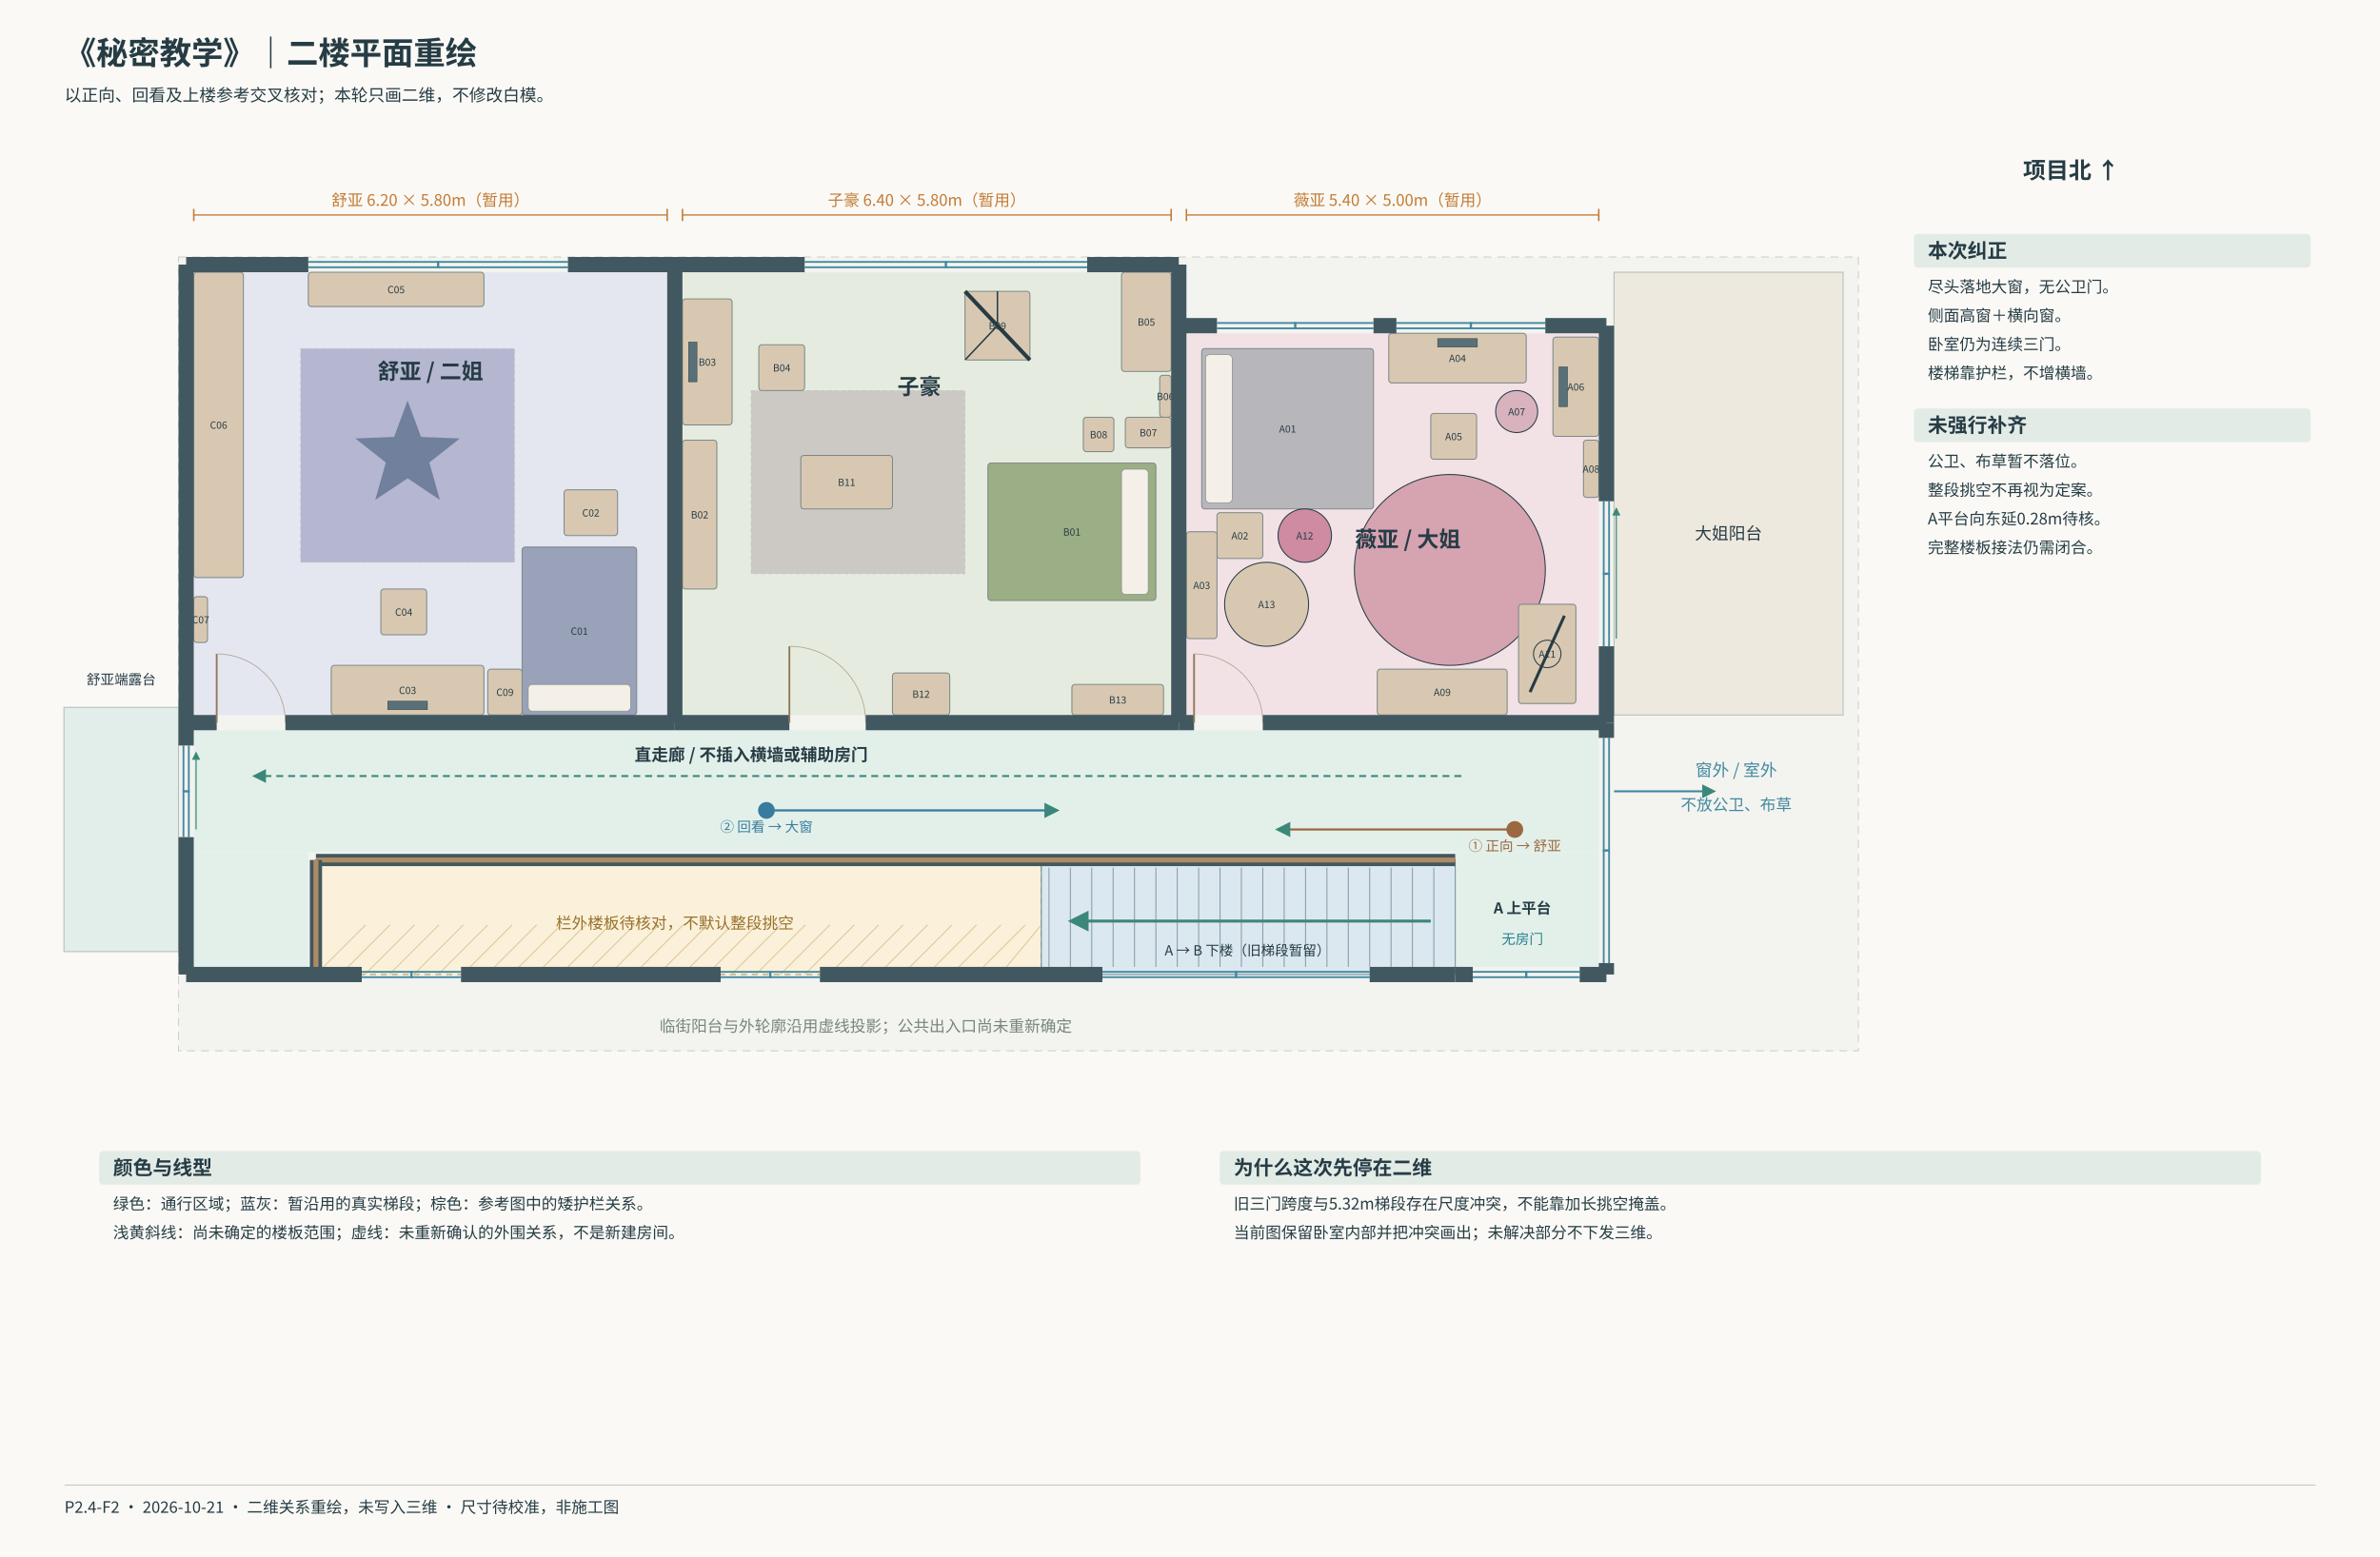
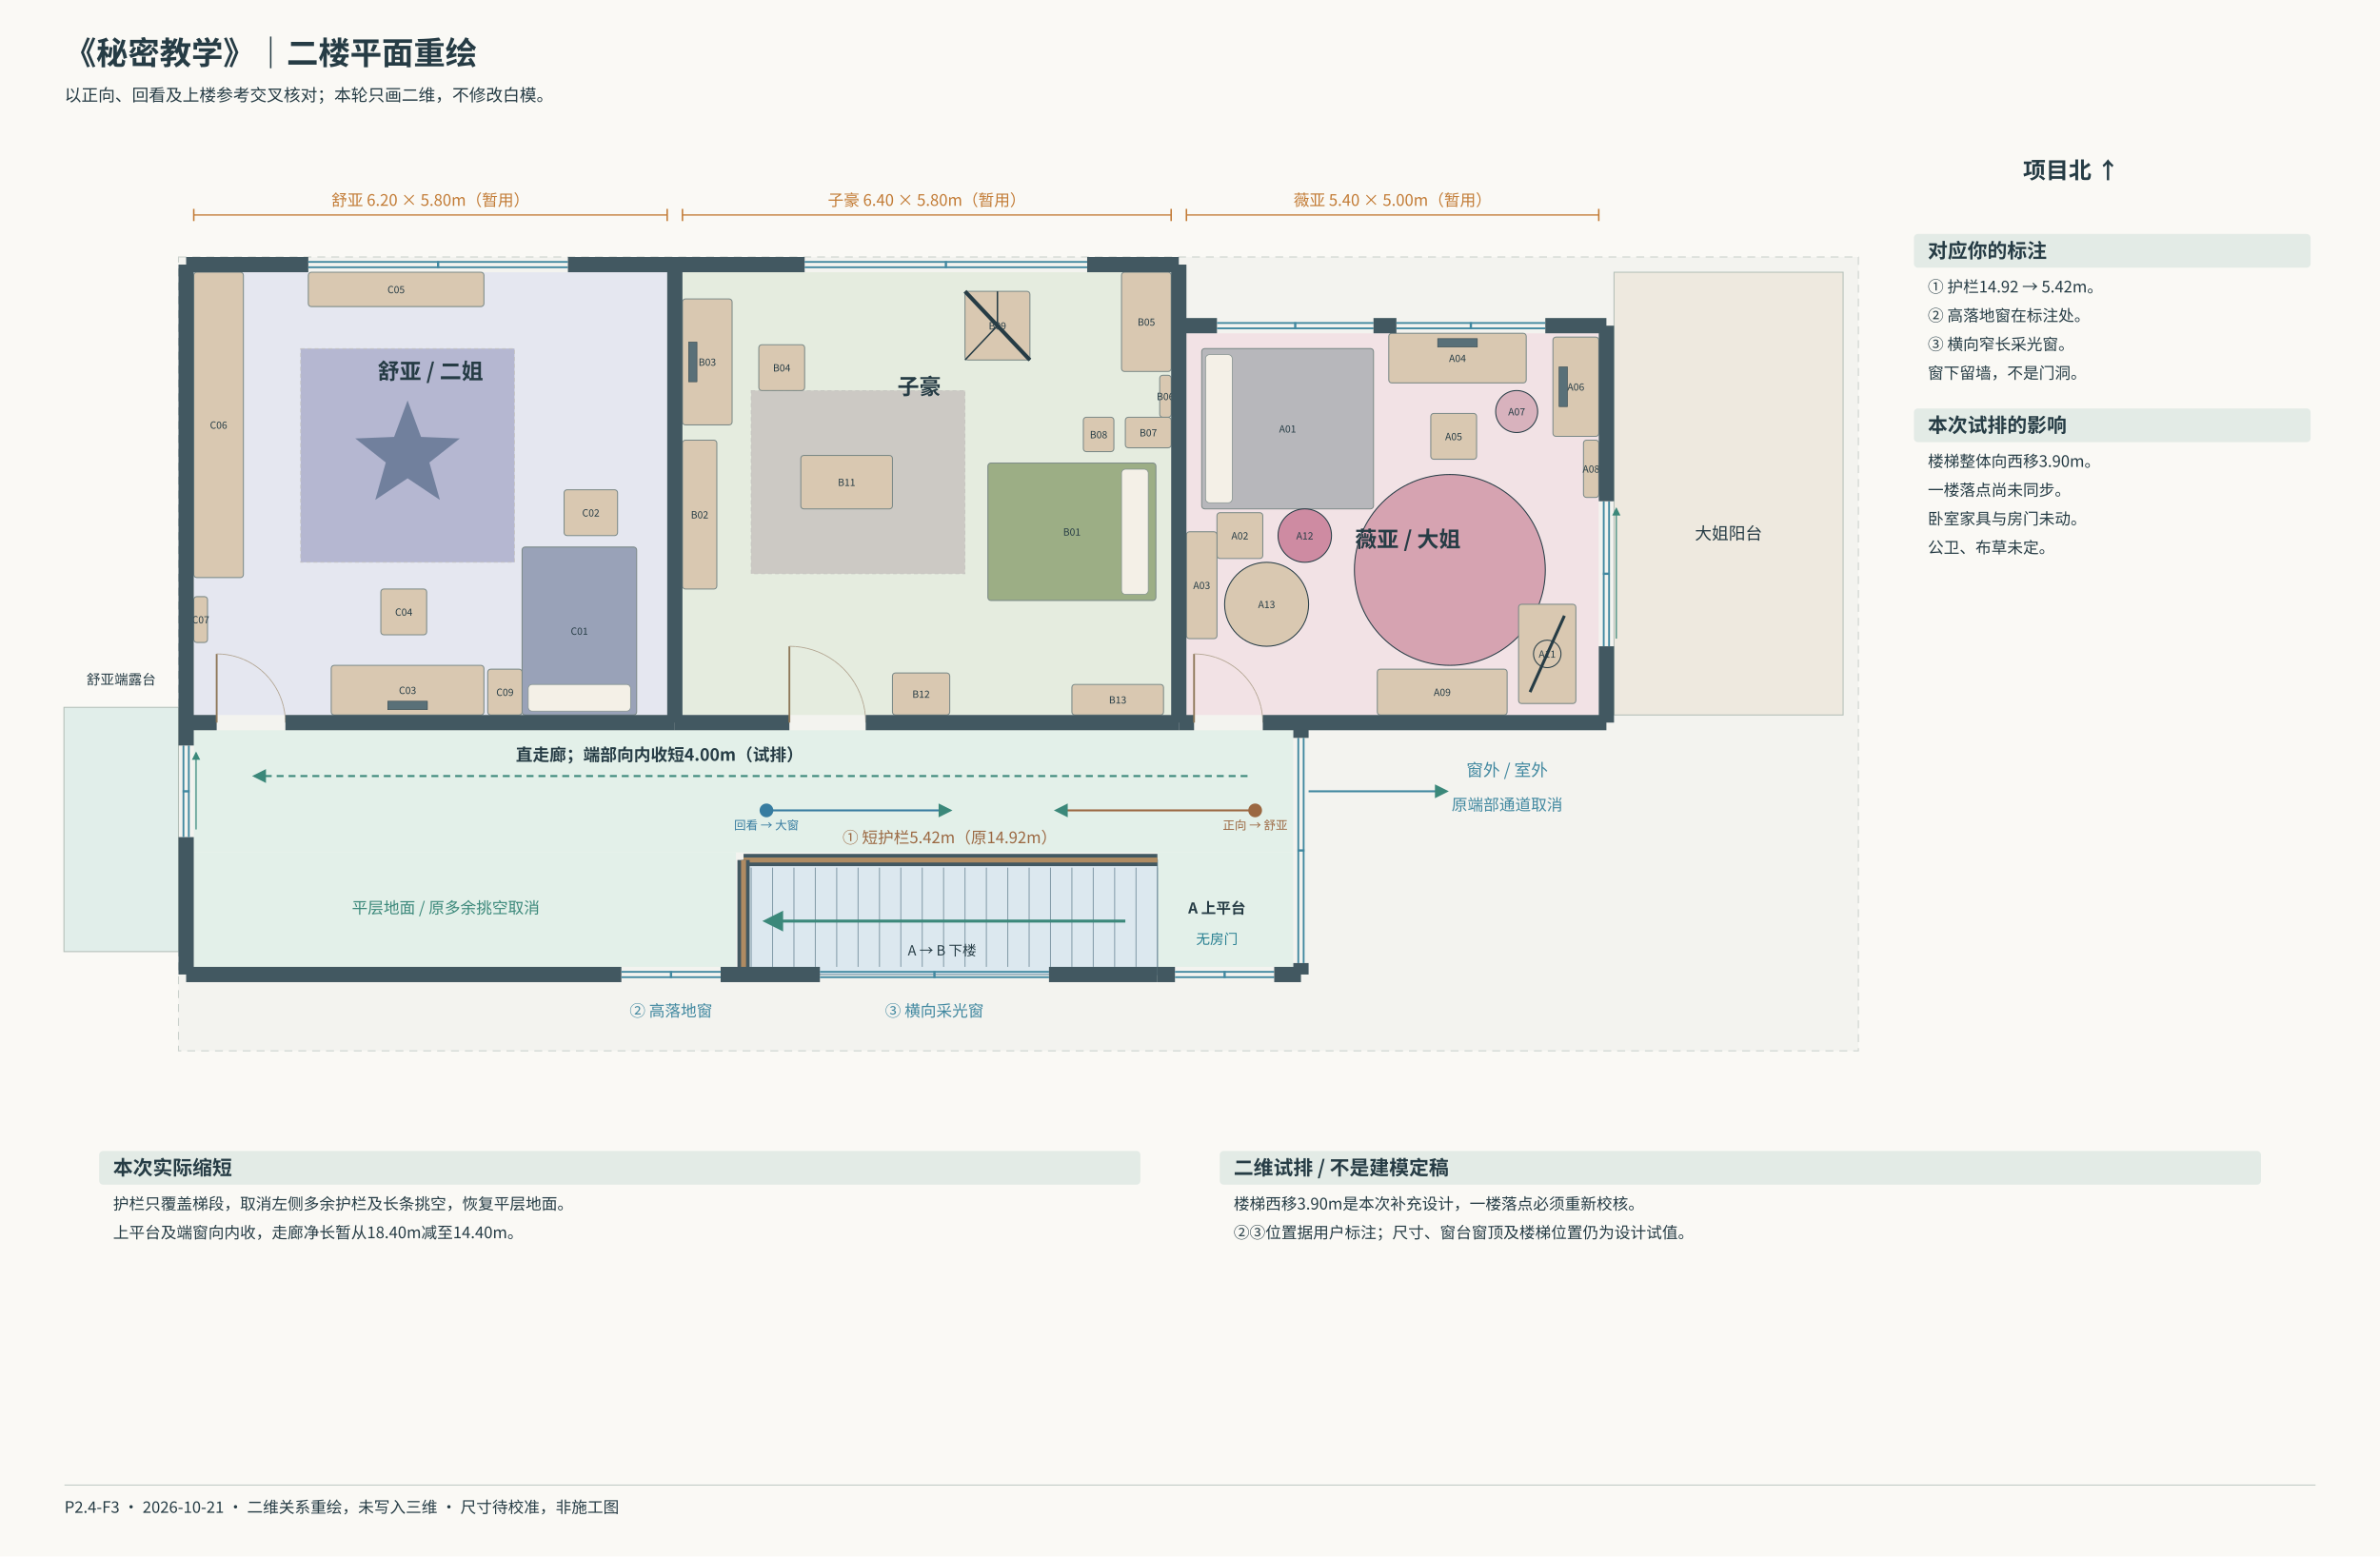
<svg xmlns="http://www.w3.org/2000/svg" width="2400" height="1570" viewBox="0 0 2400 1570">
  <defs>
    <marker id="arr" viewBox="0 0 10 10" refX="8" refY="5" markerWidth="7" markerHeight="7" orient="auto-start-reverse">
      <path d="M0 0L10 5L0 10" fill="#3b887a" />
    </marker>
  </defs>
  <style>text{font-family:"Microsoft YaHei","Noto Sans CJK SC",sans-serif;fill:#263c45} .small{font-size:15px} .num{font-family:Arial,sans-serif}</style>
  <rect width="2400" height="1570" fill="#faf9f5" />
  <text x="65.00" y="65.00" font-size="32" text-anchor="start" font-weight="700">《秘密教学》｜二楼平面重绘</text>
  <text x="65.00" y="102.00" font-size="17" text-anchor="start" font-weight="400">以正向、回看及上楼参考交叉核对；本轮只画二维，不修改白模。</text>
-   <text x="65.00" y="1526.00" font-size="16" text-anchor="start" font-weight="400">P2.4-F2 · 2026-10-21 · 二维关系重绘，未写入三维 · 尺寸待校准，非施工图</text>
+   <text x="65.00" y="1526.00" font-size="16" text-anchor="start" font-weight="400">P2.4-F3 · 2026-10-21 · 二维关系重绘，未写入三维 · 尺寸待校准，非施工图</text>
  <path d="M65 1498H2335" stroke="#bec9c5" />
  <rect x="180.00" y="259.20" width="1694.00" height="800.80" fill="#f3f3ef" stroke="#cad1cc" stroke-width="1" rx="0" stroke-dasharray="8 6" />
  <rect x="195.40" y="274.60" width="477.40" height="446.60" fill="#e5e7f0" stroke="none" stroke-width="1" rx="0" />
  <rect x="688.20" y="274.60" width="492.80" height="446.60" fill="#e5ecdf" stroke="none" stroke-width="1" rx="0" />
  <rect x="1196.40" y="336.20" width="415.80" height="385.00" fill="#f2e2e5" stroke="none" stroke-width="1" rx="0" />
  <polygon points="1627.60,721.20 1858.60,721.20 1858.60,274.60 1627.60,274.60" fill="#eee9df" stroke="#b2beb7" stroke-width="1" />
  <polygon points="64.50,959.90 180.00,959.90 180.00,713.50 64.50,713.50" fill="#e1eeea" stroke="#b2beb7" stroke-width="1" />
  <circle cx="1462.05" cy="574.90" r="96.25" fill="#d6a3b1" stroke="#263c45" />
  <rect x="757.50" y="393.95" width="215.60" height="184.80" fill="#ccc9c4" stroke="#c2c1bd" stroke-width="0.7" rx="0" stroke-dasharray="4 3" />
  <rect x="303.20" y="351.60" width="215.60" height="215.60" fill="#b5b7d1" stroke="#c2c1bd" stroke-width="0.7" rx="0" stroke-dasharray="4 3" />
  <polygon points="411.00,403.96 397.42,440.71 358.27,442.27 389.03,466.54 378.41,504.25 411.00,482.50 443.59,504.25 432.97,466.54 463.73,442.27 424.58,440.71" fill="#71809d" stroke="none" stroke-width="1" />
  <rect x="1211.80" y="351.60" width="173.25" height="161.70" fill="#b7b7bb" stroke="#7b8987" stroke-width="1" rx="3" />
  <rect x="1215.65" y="357.76" width="26.95" height="149.38" fill="#f4f0e7" stroke="#82908d" stroke-width="0.7" rx="4" />
  <text x="1298.42" y="436.30" font-size="10" text-anchor="middle" font-weight="400">A01</text>
  <rect x="1227.20" y="517.15" width="46.20" height="46.20" fill="#d9c8b1" stroke="#7b8987" stroke-width="1" rx="3" />
  <text x="1250.30" y="544.10" font-size="10" text-anchor="middle" font-weight="400">A02</text>
  <rect x="1196.40" y="536.40" width="30.80" height="107.80" fill="#d9c8b1" stroke="#7b8987" stroke-width="1" rx="3" />
  <text x="1211.80" y="594.15" font-size="10" text-anchor="middle" font-weight="400">A03</text>
  <rect x="1400.45" y="336.20" width="138.60" height="50.05" fill="#d9c8b1" stroke="#7b8987" stroke-width="1" rx="3" />
  <rect x="1449.73" y="341.59" width="40.04" height="8.47" fill="#597078" stroke="#263c45" stroke-width="0.5" rx="0" />
  <text x="1469.75" y="365.08" font-size="10" text-anchor="middle" font-weight="400">A04</text>
  <rect x="1442.80" y="417.05" width="46.20" height="46.20" fill="#d9c8b1" stroke="#7b8987" stroke-width="1" rx="3" />
  <text x="1465.90" y="444.00" font-size="10" text-anchor="middle" font-weight="400">A05</text>
  <rect x="1566.00" y="340.05" width="46.20" height="100.10" fill="#d9c8b1" stroke="#7b8987" stroke-width="1" rx="3" />
  <rect x="1572.16" y="370.08" width="8.47" height="40.04" fill="#597078" stroke="#263c45" stroke-width="0.5" rx="0" />
  <text x="1589.10" y="393.95" font-size="10" text-anchor="middle" font-weight="400">A06</text>
  <circle cx="1529.42" cy="415.12" r="21.18" fill="#d8b2bd" stroke="#263c45" />
  <text x="1529.42" y="418.98" font-size="10" text-anchor="middle" font-weight="400">A07</text>
  <rect x="1596.80" y="444.00" width="15.40" height="57.75" fill="#d9c8b1" stroke="#7b8987" stroke-width="1" rx="3" />
  <text x="1604.50" y="476.73" font-size="10" text-anchor="middle" font-weight="400">A08</text>
  <rect x="1388.90" y="675.00" width="130.90" height="46.20" fill="#d9c8b1" stroke="#7b8987" stroke-width="1" rx="3" />
  <text x="1454.35" y="701.95" font-size="10" text-anchor="middle" font-weight="400">A09</text>
  <rect x="1531.35" y="609.55" width="57.75" height="100.10" fill="#d9c8b1" stroke="#7b8987" stroke-width="1" rx="3" />
  <path d="M1542.90 698.10L1577.55 621.10" fill="none" stroke="#263c45" stroke-width="3" />
  <circle cx="1560.23" cy="659.60" r="13.86" fill="none" stroke="#263c45" />
  <text x="1560.23" y="663.45" font-size="10" text-anchor="middle" font-weight="400">A11</text>
  <circle cx="1315.75" cy="540.25" r="26.95" fill="#ce8ba2" stroke="#263c45" />
  <text x="1315.75" y="544.10" font-size="10" text-anchor="middle" font-weight="400">A12</text>
  <circle cx="1277.25" cy="609.55" r="42.35" fill="#d9c8b1" stroke="#263c45" />
  <text x="1277.25" y="613.40" font-size="10" text-anchor="middle" font-weight="400">A13</text>
  <rect x="996.20" y="467.10" width="169.40" height="138.60" fill="#9cae85" stroke="#7b8987" stroke-width="1" rx="3" />
  <rect x="1130.95" y="473.26" width="26.95" height="126.28" fill="#f4f0e7" stroke="#82908d" stroke-width="0.7" rx="4" />
  <text x="1080.90" y="540.25" font-size="10" text-anchor="middle" font-weight="400">B01</text>
  <rect x="688.20" y="444.00" width="34.65" height="150.15" fill="#d9c8b1" stroke="#7b8987" stroke-width="1" rx="3" />
  <text x="705.52" y="522.92" font-size="10" text-anchor="middle" font-weight="400">B02</text>
  <rect x="688.20" y="301.55" width="50.05" height="127.05" fill="#d9c8b1" stroke="#7b8987" stroke-width="1" rx="3" />
  <rect x="694.36" y="345.06" width="8.47" height="40.04" fill="#597078" stroke="#263c45" stroke-width="0.5" rx="0" />
  <text x="713.23" y="368.93" font-size="10" text-anchor="middle" font-weight="400">B03</text>
  <rect x="765.20" y="347.75" width="46.20" height="46.20" fill="#d9c8b1" stroke="#7b8987" stroke-width="1" rx="3" />
  <text x="788.30" y="374.70" font-size="10" text-anchor="middle" font-weight="400">B04</text>
  <rect x="1130.95" y="274.60" width="50.05" height="100.10" fill="#d9c8b1" stroke="#7b8987" stroke-width="1" rx="3" />
  <text x="1155.97" y="328.50" font-size="10" text-anchor="middle" font-weight="400">B05</text>
  <rect x="1169.45" y="378.55" width="11.55" height="42.35" fill="#d9c8b1" stroke="#7b8987" stroke-width="1" rx="3" />
  <text x="1175.22" y="403.58" font-size="10" text-anchor="middle" font-weight="400">B06</text>
  <rect x="1134.80" y="420.90" width="46.20" height="30.80" fill="#d9c8b1" stroke="#7b8987" stroke-width="1" rx="3" />
  <text x="1157.90" y="440.15" font-size="10" text-anchor="middle" font-weight="400">B07</text>
  <rect x="1092.45" y="420.90" width="30.80" height="34.65" fill="#d9c8b1" stroke="#7b8987" stroke-width="1" rx="3" />
  <text x="1107.85" y="442.08" font-size="10" text-anchor="middle" font-weight="400">B08</text>
  <rect x="973.10" y="293.85" width="65.45" height="69.30" fill="#d9c8b1" stroke="#7b8987" stroke-width="1" rx="3" />
  <path d="M1005.83 328.50L973.10 363.15" fill="none" stroke="#263c45" stroke-width="1.5" />
  <path d="M1005.83 328.50L1038.55 363.15" fill="none" stroke="#263c45" stroke-width="1.5" />
  <path d="M1005.83 328.50L1005.83 293.85" fill="none" stroke="#263c45" stroke-width="1.5" />
  <path d="M973.10 293.85L1038.55 363.15" fill="none" stroke="#263c45" stroke-width="4" />
  <text x="1005.83" y="332.35" font-size="10" text-anchor="middle" font-weight="400">B09</text>
  <rect x="807.55" y="459.40" width="92.40" height="53.90" fill="#d9c8b1" stroke="#7b8987" stroke-width="1" rx="3" />
  <text x="853.75" y="490.20" font-size="10" text-anchor="middle" font-weight="400">B11</text>
  <rect x="899.95" y="678.85" width="57.75" height="42.35" fill="#d9c8b1" stroke="#7b8987" stroke-width="1" rx="3" />
  <text x="928.82" y="703.88" font-size="10" text-anchor="middle" font-weight="400">B12</text>
  <rect x="1080.90" y="690.40" width="92.40" height="30.80" fill="#d9c8b1" stroke="#7b8987" stroke-width="1" rx="3" />
  <text x="1127.10" y="709.65" font-size="10" text-anchor="middle" font-weight="400">B13</text>
  <rect x="526.50" y="551.80" width="115.50" height="169.40" fill="#99a2b8" stroke="#7b8987" stroke-width="1" rx="3" />
  <rect x="532.66" y="690.40" width="103.18" height="26.95" fill="#f4f0e7" stroke="#82908d" stroke-width="0.7" rx="4" />
  <text x="584.25" y="640.35" font-size="10" text-anchor="middle" font-weight="400">C01</text>
  <rect x="568.85" y="494.05" width="53.90" height="46.20" fill="#d9c8b1" stroke="#7b8987" stroke-width="1" rx="3" />
  <text x="595.80" y="521.00" font-size="10" text-anchor="middle" font-weight="400">C02</text>
  <rect x="334.00" y="671.15" width="154.00" height="50.05" fill="#d9c8b1" stroke="#7b8987" stroke-width="1" rx="3" />
  <rect x="390.98" y="707.34" width="40.04" height="8.47" fill="#597078" stroke="#263c45" stroke-width="0.5" rx="0" />
  <text x="411.00" y="700.03" font-size="10" text-anchor="middle" font-weight="400">C03</text>
  <rect x="384.05" y="594.15" width="46.20" height="46.20" fill="#d9c8b1" stroke="#7b8987" stroke-width="1" rx="3" />
  <text x="407.15" y="621.10" font-size="10" text-anchor="middle" font-weight="400">C04</text>
  <rect x="310.90" y="274.60" width="177.10" height="34.65" fill="#d9c8b1" stroke="#7b8987" stroke-width="1" rx="3" />
  <text x="399.45" y="295.78" font-size="10" text-anchor="middle" font-weight="400">C05</text>
  <rect x="195.40" y="274.60" width="50.05" height="308.00" fill="#d9c8b1" stroke="#7b8987" stroke-width="1" rx="3" />
  <text x="220.43" y="432.45" font-size="10" text-anchor="middle" font-weight="400">C06</text>
  <rect x="195.40" y="601.85" width="13.86" height="46.20" fill="#d9c8b1" stroke="#7b8987" stroke-width="1" rx="3" />
  <text x="202.33" y="628.80" font-size="10" text-anchor="middle" font-weight="400">C07</text>
  <rect x="491.85" y="675.00" width="34.65" height="46.20" fill="#d9c8b1" stroke="#7b8987" stroke-width="1" rx="3" />
  <text x="509.18" y="701.95" font-size="10" text-anchor="middle" font-weight="400">C09</text>
-   <rect x="195.40" y="736.60" width="1416.80" height="123.20" fill="#e3f0e9" stroke="none" stroke-width="1" rx="0" />
-   <rect x="195.40" y="859.80" width="115.50" height="115.50" fill="#e3f0e9" stroke="none" stroke-width="1" rx="0" />
-   <rect x="1467.44" y="859.80" width="144.76" height="115.50" fill="#e3f0e9" stroke="none" stroke-width="1" rx="0" />
-   <rect x="318.60" y="867.50" width="731.50" height="115.50" fill="#fbf0d9" stroke="#b69154" stroke-width="1" rx="0" stroke-dasharray="6 5" />
-   <path d="M318.60 983.00L368.65 932.95" fill="none" stroke="#dcc798" stroke-width="1" />
-   <path d="M343.24 983.00L393.29 932.95" fill="none" stroke="#dcc798" stroke-width="1" />
-   <path d="M367.88 983.00L417.93 932.95" fill="none" stroke="#dcc798" stroke-width="1" />
-   <path d="M392.52 983.00L442.57 932.95" fill="none" stroke="#dcc798" stroke-width="1" />
-   <path d="M417.16 983.00L467.21 932.95" fill="none" stroke="#dcc798" stroke-width="1" />
-   <path d="M441.80 983.00L491.85 932.95" fill="none" stroke="#dcc798" stroke-width="1" />
-   <path d="M466.44 983.00L516.49 932.95" fill="none" stroke="#dcc798" stroke-width="1" />
-   <path d="M491.08 983.00L541.13 932.95" fill="none" stroke="#dcc798" stroke-width="1" />
-   <path d="M515.72 983.00L565.77 932.95" fill="none" stroke="#dcc798" stroke-width="1" />
-   <path d="M540.36 983.00L590.41 932.95" fill="none" stroke="#dcc798" stroke-width="1" />
-   <path d="M565.00 983.00L615.05 932.95" fill="none" stroke="#dcc798" stroke-width="1" />
-   <path d="M589.64 983.00L639.69 932.95" fill="none" stroke="#dcc798" stroke-width="1" />
-   <path d="M614.28 983.00L664.33 932.95" fill="none" stroke="#dcc798" stroke-width="1" />
-   <path d="M638.92 983.00L688.97 932.95" fill="none" stroke="#dcc798" stroke-width="1" />
-   <path d="M663.56 983.00L713.61 932.95" fill="none" stroke="#dcc798" stroke-width="1" />
-   <path d="M688.20 983.00L738.25 932.95" fill="none" stroke="#dcc798" stroke-width="1" />
-   <path d="M712.84 983.00L762.89 932.95" fill="none" stroke="#dcc798" stroke-width="1" />
-   <path d="M737.48 983.00L787.53 932.95" fill="none" stroke="#dcc798" stroke-width="1" />
-   <path d="M762.12 983.00L812.17 932.95" fill="none" stroke="#dcc798" stroke-width="1" />
-   <path d="M786.76 983.00L836.81 932.95" fill="none" stroke="#dcc798" stroke-width="1" />
-   <path d="M811.40 983.00L861.45 932.95" fill="none" stroke="#dcc798" stroke-width="1" />
-   <path d="M836.04 983.00L886.09 932.95" fill="none" stroke="#dcc798" stroke-width="1" />
-   <path d="M860.68 983.00L910.73 932.95" fill="none" stroke="#dcc798" stroke-width="1" />
-   <path d="M885.32 983.00L935.37 932.95" fill="none" stroke="#dcc798" stroke-width="1" />
-   <path d="M909.96 983.00L960.01 932.95" fill="none" stroke="#dcc798" stroke-width="1" />
-   <path d="M934.60 983.00L984.65 932.95" fill="none" stroke="#dcc798" stroke-width="1" />
-   <path d="M959.24 983.00L1009.29 932.95" fill="none" stroke="#dcc798" stroke-width="1" />
-   <path d="M983.88 983.00L1033.93 932.95" fill="none" stroke="#dcc798" stroke-width="1" />
-   <path d="M1008.52 983.00L1050.10 932.95" fill="none" stroke="#dcc798" stroke-width="1" />
-   <rect x="1050.10" y="867.50" width="417.34" height="115.50" fill="#dce8ef" stroke="#66899b" stroke-width="1" rx="0" />
-   <path d="M1057.80 975.30L1057.80 875.20" fill="none" stroke="#849ca9" stroke-width="1" />
-   <path d="M1079.36 975.30L1079.36 875.20" fill="none" stroke="#849ca9" stroke-width="1" />
-   <path d="M1100.92 975.30L1100.92 875.20" fill="none" stroke="#849ca9" stroke-width="1" />
-   <path d="M1122.48 975.30L1122.48 875.20" fill="none" stroke="#849ca9" stroke-width="1" />
-   <path d="M1144.04 975.30L1144.04 875.20" fill="none" stroke="#849ca9" stroke-width="1" />
-   <path d="M1165.60 975.30L1165.60 875.20" fill="none" stroke="#849ca9" stroke-width="1" />
-   <path d="M1187.16 975.30L1187.16 875.20" fill="none" stroke="#849ca9" stroke-width="1" />
-   <path d="M1208.72 975.30L1208.72 875.20" fill="none" stroke="#849ca9" stroke-width="1" />
-   <path d="M1230.28 975.30L1230.28 875.20" fill="none" stroke="#849ca9" stroke-width="1" />
-   <path d="M1251.84 975.30L1251.84 875.20" fill="none" stroke="#849ca9" stroke-width="1" />
-   <path d="M1273.40 975.30L1273.40 875.20" fill="none" stroke="#849ca9" stroke-width="1" />
-   <path d="M1294.96 975.30L1294.96 875.20" fill="none" stroke="#849ca9" stroke-width="1" />
-   <path d="M1316.52 975.30L1316.52 875.20" fill="none" stroke="#849ca9" stroke-width="1" />
-   <path d="M1338.08 975.30L1338.08 875.20" fill="none" stroke="#849ca9" stroke-width="1" />
-   <path d="M1359.64 975.30L1359.64 875.20" fill="none" stroke="#849ca9" stroke-width="1" />
-   <path d="M1381.20 975.30L1381.20 875.20" fill="none" stroke="#849ca9" stroke-width="1" />
-   <path d="M1402.76 975.30L1402.76 875.20" fill="none" stroke="#849ca9" stroke-width="1" />
-   <path d="M1424.32 975.30L1424.32 875.20" fill="none" stroke="#849ca9" stroke-width="1" />
-   <path d="M1445.88 975.30L1445.88 875.20" fill="none" stroke="#849ca9" stroke-width="1" />
-   <path d="M1467.44 975.30L1467.44 875.20" fill="none" stroke="#849ca9" stroke-width="1" />
-   <path d="M1442.80 929.10L1080.90 929.10" fill="none" stroke="#3b887a" stroke-width="3" marker-end="url(#arr)" />
+   <rect x="195.40" y="736.60" width="1108.80" height="123.20" fill="#e3f0e9" stroke="none" stroke-width="1" rx="0" />
+   <rect x="195.40" y="859.80" width="546.70" height="115.50" fill="#e3f0e9" stroke="none" stroke-width="1" rx="0" />
+   <rect x="1167.14" y="859.80" width="137.06" height="115.50" fill="#e3f0e9" stroke="none" stroke-width="1" rx="0" />
+   <rect x="749.80" y="867.50" width="417.34" height="115.50" fill="#dce8ef" stroke="#66899b" stroke-width="1" rx="0" />
+   <path d="M757.50 975.30L757.50 875.20" fill="none" stroke="#849ca9" stroke-width="1" />
+   <path d="M779.06 975.30L779.06 875.20" fill="none" stroke="#849ca9" stroke-width="1" />
+   <path d="M800.62 975.30L800.62 875.20" fill="none" stroke="#849ca9" stroke-width="1" />
+   <path d="M822.18 975.30L822.18 875.20" fill="none" stroke="#849ca9" stroke-width="1" />
+   <path d="M843.74 975.30L843.74 875.20" fill="none" stroke="#849ca9" stroke-width="1" />
+   <path d="M865.30 975.30L865.30 875.20" fill="none" stroke="#849ca9" stroke-width="1" />
+   <path d="M886.86 975.30L886.86 875.20" fill="none" stroke="#849ca9" stroke-width="1" />
+   <path d="M908.42 975.30L908.42 875.20" fill="none" stroke="#849ca9" stroke-width="1" />
+   <path d="M929.98 975.30L929.98 875.20" fill="none" stroke="#849ca9" stroke-width="1" />
+   <path d="M951.54 975.30L951.54 875.20" fill="none" stroke="#849ca9" stroke-width="1" />
+   <path d="M973.10 975.30L973.10 875.20" fill="none" stroke="#849ca9" stroke-width="1" />
+   <path d="M994.66 975.30L994.66 875.20" fill="none" stroke="#849ca9" stroke-width="1" />
+   <path d="M1016.22 975.30L1016.22 875.20" fill="none" stroke="#849ca9" stroke-width="1" />
+   <path d="M1037.78 975.30L1037.78 875.20" fill="none" stroke="#849ca9" stroke-width="1" />
+   <path d="M1059.34 975.30L1059.34 875.20" fill="none" stroke="#849ca9" stroke-width="1" />
+   <path d="M1080.90 975.30L1080.90 875.20" fill="none" stroke="#849ca9" stroke-width="1" />
+   <path d="M1102.46 975.30L1102.46 875.20" fill="none" stroke="#849ca9" stroke-width="1" />
+   <path d="M1124.02 975.30L1124.02 875.20" fill="none" stroke="#849ca9" stroke-width="1" />
+   <path d="M1145.58 975.30L1145.58 875.20" fill="none" stroke="#849ca9" stroke-width="1" />
+   <path d="M1167.14 975.30L1167.14 875.20" fill="none" stroke="#849ca9" stroke-width="1" />
+   <path d="M1134.80 929.10L772.90 929.10" fill="none" stroke="#3b887a" stroke-width="3" marker-end="url(#arr)" />
  <path d="M187.70 266.90L310.90 266.90" fill="none" stroke="#425861" stroke-width="15.4" />
  <path d="M310.90 269.59L572.70 269.59" fill="none" stroke="#4188a0" stroke-width="1.8" />
  <path d="M310.90 264.20L572.70 264.20" fill="none" stroke="#4188a0" stroke-width="1.8" />
  <path d="M440.64 266.90L442.95 266.90" fill="none" stroke="#4188a0" stroke-width="7" />
  <path d="M572.70 266.90L811.40 266.90" fill="none" stroke="#425861" stroke-width="15.4" />
  <path d="M811.40 269.59L1096.30 269.59" fill="none" stroke="#4188a0" stroke-width="1.8" />
  <path d="M811.40 264.20L1096.30 264.20" fill="none" stroke="#4188a0" stroke-width="1.8" />
  <path d="M952.70 266.90L955.01 266.90" fill="none" stroke="#4188a0" stroke-width="7" />
  <path d="M1096.30 266.90L1188.70 266.90" fill="none" stroke="#425861" stroke-width="15.4" />
  <path d="M1188.70 328.50L1227.20 328.50" fill="none" stroke="#425861" stroke-width="15.4" />
  <path d="M1227.20 331.20L1385.05 331.20" fill="none" stroke="#4188a0" stroke-width="1.8" />
  <path d="M1227.20 325.80L1385.05 325.80" fill="none" stroke="#4188a0" stroke-width="1.8" />
  <path d="M1304.97 328.50L1307.28 328.50" fill="none" stroke="#4188a0" stroke-width="7" />
  <path d="M1385.05 328.50L1408.15 328.50" fill="none" stroke="#425861" stroke-width="15.4" />
  <path d="M1408.15 331.20L1558.30 331.20" fill="none" stroke="#4188a0" stroke-width="1.8" />
  <path d="M1408.15 325.80L1558.30 325.80" fill="none" stroke="#4188a0" stroke-width="1.8" />
  <path d="M1482.07 328.50L1484.38 328.50" fill="none" stroke="#4188a0" stroke-width="7" />
  <path d="M1558.30 328.50L1619.90 328.50" fill="none" stroke="#425861" stroke-width="15.4" />
  <path d="M187.70 983.00L187.70 844.40" fill="none" stroke="#425861" stroke-width="15.4" />
  <path d="M185.00 844.40L185.00 752.00" fill="none" stroke="#4188a0" stroke-width="1.8" />
  <path d="M190.40 844.40L190.40 752.00" fill="none" stroke="#4188a0" stroke-width="1.8" />
  <path d="M187.70 799.36L187.70 797.05" fill="none" stroke="#4188a0" stroke-width="7" />
  <path d="M197.71 836.70L197.71 759.70" fill="none" stroke="#3b887a" stroke-width="1.2" marker-end="url(#arr)" />
  <path d="M187.70 752.00L187.70 266.90" fill="none" stroke="#425861" stroke-width="15.4" />
  <path d="M187.70 728.90L218.50 728.90" fill="none" stroke="#425861" stroke-width="15.4" />
  <path d="M218.50 728.90L218.50 659.60" fill="none" stroke="#8e7859" stroke-width="1.8" />
  <path d="M287.80 728.90L287.59 723.46" fill="none" stroke="#b0a28e" stroke-width="0.8" />
  <path d="M287.59 723.46L286.95 718.06" fill="none" stroke="#b0a28e" stroke-width="0.8" />
  <path d="M286.95 718.06L285.89 712.72" fill="none" stroke="#b0a28e" stroke-width="0.8" />
  <path d="M285.89 712.72L284.41 707.49" fill="none" stroke="#b0a28e" stroke-width="0.8" />
  <path d="M284.41 707.49L282.52 702.38" fill="none" stroke="#b0a28e" stroke-width="0.8" />
  <path d="M282.52 702.38L280.25 697.44" fill="none" stroke="#b0a28e" stroke-width="0.8" />
  <path d="M280.25 697.44L277.59 692.69" fill="none" stroke="#b0a28e" stroke-width="0.8" />
  <path d="M277.59 692.69L274.56 688.17" fill="none" stroke="#b0a28e" stroke-width="0.8" />
  <path d="M274.56 688.17L271.20 683.89" fill="none" stroke="#b0a28e" stroke-width="0.8" />
  <path d="M271.20 683.89L267.50 679.90" fill="none" stroke="#b0a28e" stroke-width="0.8" />
  <path d="M267.50 679.90L263.51 676.20" fill="none" stroke="#b0a28e" stroke-width="0.8" />
  <path d="M263.51 676.20L259.23 672.84" fill="none" stroke="#b0a28e" stroke-width="0.8" />
  <path d="M259.23 672.84L254.71 669.81" fill="none" stroke="#b0a28e" stroke-width="0.8" />
  <path d="M254.71 669.81L249.96 667.15" fill="none" stroke="#b0a28e" stroke-width="0.8" />
  <path d="M249.96 667.15L245.02 664.88" fill="none" stroke="#b0a28e" stroke-width="0.8" />
  <path d="M245.02 664.88L239.91 662.99" fill="none" stroke="#b0a28e" stroke-width="0.8" />
  <path d="M239.91 662.99L234.68 661.51" fill="none" stroke="#b0a28e" stroke-width="0.8" />
  <path d="M234.68 661.51L229.34 660.45" fill="none" stroke="#b0a28e" stroke-width="0.8" />
  <path d="M229.34 660.45L223.94 659.81" fill="none" stroke="#b0a28e" stroke-width="0.8" />
  <path d="M223.94 659.81L218.50 659.60" fill="none" stroke="#b0a28e" stroke-width="0.8" />
  <path d="M287.80 728.90L680.50 728.90" fill="none" stroke="#425861" stroke-width="15.4" />
  <path d="M680.50 728.90L680.50 266.90" fill="none" stroke="#425861" stroke-width="15.4" />
  <path d="M680.50 728.90L796.00 728.90" fill="none" stroke="#425861" stroke-width="15.4" />
  <path d="M796.00 728.90L796.00 651.90" fill="none" stroke="#8e7859" stroke-width="1.8" />
  <path d="M873.00 728.90L872.76 722.86" fill="none" stroke="#b0a28e" stroke-width="0.8" />
  <path d="M872.76 722.86L872.05 716.85" fill="none" stroke="#b0a28e" stroke-width="0.8" />
  <path d="M872.05 716.85L870.87 710.92" fill="none" stroke="#b0a28e" stroke-width="0.8" />
  <path d="M870.87 710.92L869.23 705.11" fill="none" stroke="#b0a28e" stroke-width="0.8" />
  <path d="M869.23 705.11L867.14 699.43" fill="none" stroke="#b0a28e" stroke-width="0.8" />
  <path d="M867.14 699.43L864.61 693.94" fill="none" stroke="#b0a28e" stroke-width="0.8" />
  <path d="M864.61 693.94L861.65 688.67" fill="none" stroke="#b0a28e" stroke-width="0.8" />
  <path d="M861.65 688.67L858.29 683.64" fill="none" stroke="#b0a28e" stroke-width="0.8" />
  <path d="M858.29 683.64L854.55 678.89" fill="none" stroke="#b0a28e" stroke-width="0.8" />
  <path d="M854.55 678.89L850.45 674.45" fill="none" stroke="#b0a28e" stroke-width="0.8" />
  <path d="M850.45 674.45L846.01 670.35" fill="none" stroke="#b0a28e" stroke-width="0.8" />
  <path d="M846.01 670.35L841.26 666.61" fill="none" stroke="#b0a28e" stroke-width="0.8" />
  <path d="M841.26 666.61L836.23 663.25" fill="none" stroke="#b0a28e" stroke-width="0.8" />
  <path d="M836.23 663.25L830.96 660.29" fill="none" stroke="#b0a28e" stroke-width="0.8" />
  <path d="M830.96 660.29L825.47 657.76" fill="none" stroke="#b0a28e" stroke-width="0.8" />
  <path d="M825.47 657.76L819.79 655.67" fill="none" stroke="#b0a28e" stroke-width="0.8" />
  <path d="M819.79 655.67L813.98 654.03" fill="none" stroke="#b0a28e" stroke-width="0.8" />
  <path d="M813.98 654.03L808.05 652.85" fill="none" stroke="#b0a28e" stroke-width="0.8" />
  <path d="M808.05 652.85L802.04 652.14" fill="none" stroke="#b0a28e" stroke-width="0.8" />
  <path d="M802.04 652.14L796.00 651.90" fill="none" stroke="#b0a28e" stroke-width="0.8" />
  <path d="M873.00 728.90L1188.70 728.90" fill="none" stroke="#425861" stroke-width="15.4" />
  <path d="M1188.70 728.90L1188.70 266.90" fill="none" stroke="#425861" stroke-width="15.4" />
  <path d="M1188.70 728.90L1204.10 728.90" fill="none" stroke="#425861" stroke-width="15.4" />
  <path d="M1204.10 728.90L1204.10 659.60" fill="none" stroke="#8e7859" stroke-width="1.8" />
  <path d="M1273.40 728.90L1273.19 723.46" fill="none" stroke="#b0a28e" stroke-width="0.8" />
  <path d="M1273.19 723.46L1272.55 718.06" fill="none" stroke="#b0a28e" stroke-width="0.8" />
  <path d="M1272.55 718.06L1271.49 712.72" fill="none" stroke="#b0a28e" stroke-width="0.8" />
  <path d="M1271.49 712.72L1270.01 707.49" fill="none" stroke="#b0a28e" stroke-width="0.8" />
  <path d="M1270.01 707.49L1268.12 702.38" fill="none" stroke="#b0a28e" stroke-width="0.8" />
  <path d="M1268.12 702.38L1265.85 697.44" fill="none" stroke="#b0a28e" stroke-width="0.8" />
  <path d="M1265.85 697.44L1263.19 692.69" fill="none" stroke="#b0a28e" stroke-width="0.8" />
  <path d="M1263.19 692.69L1260.16 688.17" fill="none" stroke="#b0a28e" stroke-width="0.8" />
  <path d="M1260.16 688.17L1256.80 683.89" fill="none" stroke="#b0a28e" stroke-width="0.8" />
  <path d="M1256.80 683.89L1253.10 679.90" fill="none" stroke="#b0a28e" stroke-width="0.8" />
  <path d="M1253.10 679.90L1249.11 676.20" fill="none" stroke="#b0a28e" stroke-width="0.8" />
  <path d="M1249.11 676.20L1244.83 672.84" fill="none" stroke="#b0a28e" stroke-width="0.8" />
  <path d="M1244.83 672.84L1240.31 669.81" fill="none" stroke="#b0a28e" stroke-width="0.8" />
  <path d="M1240.31 669.81L1235.56 667.15" fill="none" stroke="#b0a28e" stroke-width="0.8" />
  <path d="M1235.56 667.15L1230.62 664.88" fill="none" stroke="#b0a28e" stroke-width="0.8" />
  <path d="M1230.62 664.88L1225.51 662.99" fill="none" stroke="#b0a28e" stroke-width="0.8" />
  <path d="M1225.51 662.99L1220.28 661.51" fill="none" stroke="#b0a28e" stroke-width="0.8" />
  <path d="M1220.28 661.51L1214.94 660.45" fill="none" stroke="#b0a28e" stroke-width="0.8" />
  <path d="M1214.94 660.45L1209.54 659.81" fill="none" stroke="#b0a28e" stroke-width="0.8" />
  <path d="M1209.54 659.81L1204.10 659.60" fill="none" stroke="#b0a28e" stroke-width="0.8" />
  <path d="M1273.40 728.90L1619.90 728.90" fill="none" stroke="#425861" stroke-width="15.4" />
  <path d="M1619.90 728.90L1619.90 651.90" fill="none" stroke="#425861" stroke-width="15.4" />
  <path d="M1617.20 651.90L1617.20 505.60" fill="none" stroke="#4188a0" stroke-width="1.8" />
  <path d="M1622.60 651.90L1622.60 505.60" fill="none" stroke="#4188a0" stroke-width="1.8" />
  <path d="M1619.90 579.90L1619.90 577.60" fill="none" stroke="#4188a0" stroke-width="7" />
  <path d="M1629.91 644.20L1629.91 513.30" fill="none" stroke="#3b887a" stroke-width="1.2" marker-end="url(#arr)" />
  <path d="M1619.90 505.60L1619.90 328.50" fill="none" stroke="#425861" stroke-width="15.4" />
-   <path d="M318.60 867.50L1467.44 867.50" fill="none" stroke="#425861" stroke-width="12.32" />
-   <path d="M318.60 867.50L1467.44 867.50" fill="none" stroke="#af8b62" stroke-width="5" />
-   <path d="M318.60 983.00L318.60 867.50" fill="none" stroke="#425861" stroke-width="12.32" />
-   <path d="M318.60 983.00L318.60 867.50" fill="none" stroke="#af8b62" stroke-width="5" />
-   <path d="M187.70 983.00L364.80 983.00" fill="none" stroke="#425861" stroke-width="15.4" />
-   <path d="M364.80 985.70L464.90 985.70" fill="none" stroke="#4188a0" stroke-width="1.8" />
-   <path d="M364.80 980.31L464.90 980.31" fill="none" stroke="#4188a0" stroke-width="1.8" />
-   <path d="M413.69 983.00L416.00 983.00" fill="none" stroke="#4188a0" stroke-width="7" />
-   <path d="M464.90 983.00L726.70 983.00" fill="none" stroke="#425861" stroke-width="15.4" />
-   <path d="M726.70 985.70L826.80 985.70" fill="none" stroke="#4188a0" stroke-width="1.8" />
-   <path d="M726.70 980.31L826.80 980.31" fill="none" stroke="#4188a0" stroke-width="1.8" />
-   <path d="M775.60 983.00L777.90 983.00" fill="none" stroke="#4188a0" stroke-width="7" />
-   <path d="M826.80 983.00L1111.70 983.00" fill="none" stroke="#425861" stroke-width="15.4" />
-   <path d="M1111.70 985.70L1381.20 985.70" fill="none" stroke="#4188a0" stroke-width="1.8" />
-   <path d="M1111.70 980.31L1381.20 980.31" fill="none" stroke="#4188a0" stroke-width="1.8" />
-   <path d="M1245.29 983.00L1247.61 983.00" fill="none" stroke="#4188a0" stroke-width="7" />
-   <path d="M1381.20 983.00L1467.44 983.00" fill="none" stroke="#425861" stroke-width="15.4" />
-   <path d="M1619.90 983.00L1619.90 971.45" fill="none" stroke="#425861" stroke-width="15.4" />
-   <path d="M1617.20 971.45L1617.20 744.30" fill="none" stroke="#4188a0" stroke-width="1.8" />
-   <path d="M1622.60 971.45L1622.60 744.30" fill="none" stroke="#4188a0" stroke-width="1.8" />
-   <path d="M1619.90 859.03L1619.90 856.72" fill="none" stroke="#4188a0" stroke-width="7" />
-   <path d="M1619.90 744.30L1619.90 728.90" fill="none" stroke="#425861" stroke-width="15.4" />
-   <path d="M1467.44 983.00L1485.15 983.00" fill="none" stroke="#425861" stroke-width="15.4" />
-   <path d="M1485.15 985.70L1592.95 985.70" fill="none" stroke="#4188a0" stroke-width="1.8" />
-   <path d="M1485.15 980.31L1592.95 980.31" fill="none" stroke="#4188a0" stroke-width="1.8" />
-   <path d="M1537.89 983.00L1540.20 983.00" fill="none" stroke="#4188a0" stroke-width="7" />
-   <path d="M1592.95 983.00L1619.90 983.00" fill="none" stroke="#425861" stroke-width="15.4" />
-   <path d="M1473.60 782.80L257.00 782.80" fill="none" stroke="#3b887a" stroke-width="2" stroke-dasharray="7 5" marker-end="url(#arr)" />
-   <text x="757.50" y="767.40" font-size="17" text-anchor="middle" font-weight="700">直走廊 / 不插入横墙或辅助房门</text>
-   <text x="680.50" y="936.80" font-size="16" text-anchor="middle" font-weight="400" style="fill:#97722c">栏外楼板待核对，不默认整段挑空</text>
-   <text x="1258.00" y="963.75" font-size="14" text-anchor="middle" font-weight="400">A → B 下楼（旧梯段暂留）</text>
-   <text x="1535.20" y="921.40" font-size="15" text-anchor="middle" font-weight="700">A 上平台</text>
-   <text x="1535.20" y="952.20" font-size="14" text-anchor="middle" font-weight="400" style="fill:#277f91">无房门</text>
-   <circle cx="772.90" cy="817.45" r="8.47" fill="#377ca0" stroke="none" />
-   <path d="M772.90 817.45L1065.50 817.45" fill="none" stroke="#377ca0" stroke-width="2.2" marker-end="url(#arr)" />
-   <text x="772.90" y="839.01" font-size="14" text-anchor="middle" font-weight="400" style="fill:#377ca0">② 回看 → 大窗</text>
-   <circle cx="1527.50" cy="836.70" r="8.47" fill="#9b6842" stroke="none" />
-   <path d="M1527.50 836.70L1288.80 836.70" fill="none" stroke="#9b6842" stroke-width="2.2" marker-end="url(#arr)" />
-   <text x="1527.50" y="858.26" font-size="14" text-anchor="middle" font-weight="400" style="fill:#9b6842">① 正向 → 舒亚</text>
+   <path d="M749.80 867.50L1167.14 867.50" fill="none" stroke="#425861" stroke-width="12.32" />
+   <path d="M749.80 867.50L1167.14 867.50" fill="none" stroke="#af8b62" stroke-width="5" />
+   <path d="M749.80 983.00L749.80 867.50" fill="none" stroke="#425861" stroke-width="12.32" />
+   <path d="M749.80 983.00L749.80 867.50" fill="none" stroke="#af8b62" stroke-width="5" />
+   <path d="M187.70 983.00L626.60 983.00" fill="none" stroke="#425861" stroke-width="15.4" />
+   <path d="M626.60 985.70L726.70 985.70" fill="none" stroke="#4188a0" stroke-width="1.8" />
+   <path d="M626.60 980.31L726.70 980.31" fill="none" stroke="#4188a0" stroke-width="1.8" />
+   <path d="M675.49 983.00L677.80 983.00" fill="none" stroke="#4188a0" stroke-width="7" />
+   <path d="M726.70 983.00L826.80 983.00" fill="none" stroke="#425861" stroke-width="15.4" />
+   <path d="M826.80 985.70L1057.80 985.70" fill="none" stroke="#4188a0" stroke-width="1.8" />
+   <path d="M826.80 980.31L1057.80 980.31" fill="none" stroke="#4188a0" stroke-width="1.8" />
+   <path d="M941.14 983.00L943.46 983.00" fill="none" stroke="#4188a0" stroke-width="7" />
+   <path d="M1057.80 983.00L1167.14 983.00" fill="none" stroke="#425861" stroke-width="15.4" />
+   <path d="M1311.90 983.00L1311.90 971.45" fill="none" stroke="#425861" stroke-width="15.4" />
+   <path d="M1309.20 971.45L1309.20 744.30" fill="none" stroke="#4188a0" stroke-width="1.8" />
+   <path d="M1314.60 971.45L1314.60 744.30" fill="none" stroke="#4188a0" stroke-width="1.8" />
+   <path d="M1311.90 859.03L1311.90 856.72" fill="none" stroke="#4188a0" stroke-width="7" />
+   <path d="M1311.90 744.30L1311.90 728.90" fill="none" stroke="#425861" stroke-width="15.4" />
+   <path d="M1167.14 983.00L1184.85 983.00" fill="none" stroke="#425861" stroke-width="15.4" />
+   <path d="M1184.85 985.70L1284.95 985.70" fill="none" stroke="#4188a0" stroke-width="1.8" />
+   <path d="M1184.85 980.31L1284.95 980.31" fill="none" stroke="#4188a0" stroke-width="1.8" />
+   <path d="M1233.74 983.00L1236.06 983.00" fill="none" stroke="#4188a0" stroke-width="7" />
+   <path d="M1284.95 983.00L1311.90 983.00" fill="none" stroke="#425861" stroke-width="15.4" />
+   <path d="M1258.00 782.80L257.00 782.80" fill="none" stroke="#3b887a" stroke-width="2" stroke-dasharray="7 5" marker-end="url(#arr)" />
+   <text x="665.10" y="767.40" font-size="17" text-anchor="middle" font-weight="700">直走廊；端部向内收短4.00m（试排）</text>
+   <text x="449.50" y="921.40" font-size="16" text-anchor="middle" font-weight="400" style="fill:#3b887a">平层地面 / 原多余挑空取消</text>
+   <text x="950.00" y="963.75" font-size="14" text-anchor="middle" font-weight="400">A → B 下楼</text>
+   <text x="1227.20" y="921.40" font-size="15" text-anchor="middle" font-weight="700">A 上平台</text>
+   <text x="1227.20" y="952.20" font-size="14" text-anchor="middle" font-weight="400" style="fill:#277f91">无房门</text>
+   <text x="957.70" y="850.56" font-size="16" text-anchor="middle" font-weight="400" style="fill:#9b6842">① 短护栏5.42m（原14.92m）</text>
+   <circle cx="772.90" cy="817.45" r="6.93" fill="#377ca0" stroke="none" />
+   <path d="M772.90 817.45L957.70 817.45" fill="none" stroke="#377ca0" stroke-width="2" marker-end="url(#arr)" />
+   <text x="772.90" y="836.70" font-size="12" text-anchor="middle" font-weight="400" style="fill:#377ca0">回看 → 大窗</text>
+   <circle cx="1265.70" cy="817.45" r="6.93" fill="#9b6842" stroke="none" />
+   <path d="M1265.70 817.45L1065.50 817.45" fill="none" stroke="#9b6842" stroke-width="2" marker-end="url(#arr)" />
+   <text x="1265.70" y="836.70" font-size="12" text-anchor="middle" font-weight="400" style="fill:#9b6842">正向 → 舒亚</text>
  <text x="434.10" y="382.40" font-size="22" text-anchor="middle" font-weight="700">舒亚 / 二姐</text>
  <text x="926.90" y="397.80" font-size="22" text-anchor="middle" font-weight="700">子豪</text>
  <text x="1419.70" y="551.80" font-size="22" text-anchor="middle" font-weight="700">薇亚 / 大姐</text>
  <text x="1743.10" y="544.10" font-size="17" text-anchor="middle" font-weight="400">大姐阳台</text>
  <text x="122.25" y="690.40" font-size="14" text-anchor="middle" font-weight="400">舒亚端露台</text>
-   <text x="1750.80" y="782.80" font-size="17" text-anchor="middle" font-weight="400" style="fill:#4188a0">窗外 / 室外</text>
-   <text x="1750.80" y="817.45" font-size="16" text-anchor="middle" font-weight="400" style="fill:#4188a0">不放公卫、布草</text>
-   <path d="M1627.60 798.20L1727.70 798.20" fill="none" stroke="#4188a0" stroke-width="2" marker-end="url(#arr)" />
-   <text x="873.00" y="1040.75" font-size="16" text-anchor="middle" font-weight="400" style="fill:#76877c">临街阳台与外轮廓沿用虚线投影；公共出入口尚未重新确定</text>
+   <text x="1519.80" y="782.80" font-size="17" text-anchor="middle" font-weight="400" style="fill:#4188a0">窗外 / 室外</text>
+   <text x="1519.80" y="817.45" font-size="16" text-anchor="middle" font-weight="400" style="fill:#4188a0">原端部通道取消</text>
+   <path d="M1319.60 798.20L1458.20 798.20" fill="none" stroke="#4188a0" stroke-width="2" marker-end="url(#arr)" />
+   <text x="676.65" y="1025.35" font-size="16" text-anchor="middle" font-weight="400" style="fill:#4188a0">② 高落地窗</text>
+   <text x="942.30" y="1025.35" font-size="16" text-anchor="middle" font-weight="400" style="fill:#4188a0">③ 横向采光窗</text>
  <path d="M195.40 216.85L672.80 216.85" fill="none" stroke="#c27b35" stroke-width="1.3" />
  <path d="M195.40 223.01L195.40 210.69" fill="none" stroke="#c27b35" stroke-width="1.5" />
  <path d="M672.80 223.01L672.80 210.69" fill="none" stroke="#c27b35" stroke-width="1.5" />
  <text x="434.10" y="207.61" font-size="16" text-anchor="middle" font-weight="400" style="fill:#c27b35">舒亚 6.20 × 5.80m（暂用）</text>
  <path d="M688.20 216.85L1181.00 216.85" fill="none" stroke="#c27b35" stroke-width="1.3" />
  <path d="M688.20 223.01L688.20 210.69" fill="none" stroke="#c27b35" stroke-width="1.5" />
  <path d="M1181.00 223.01L1181.00 210.69" fill="none" stroke="#c27b35" stroke-width="1.5" />
  <text x="934.60" y="207.61" font-size="16" text-anchor="middle" font-weight="400" style="fill:#c27b35">子豪 6.40 × 5.80m（暂用）</text>
  <path d="M1196.40 216.85L1612.20 216.85" fill="none" stroke="#c27b35" stroke-width="1.3" />
  <path d="M1196.40 223.01L1196.40 210.69" fill="none" stroke="#c27b35" stroke-width="1.5" />
  <path d="M1612.20 223.01L1612.20 210.69" fill="none" stroke="#c27b35" stroke-width="1.5" />
  <text x="1404.30" y="207.61" font-size="16" text-anchor="middle" font-weight="400" style="fill:#c27b35">薇亚 5.40 × 5.00m（暂用）</text>
  <text x="2040.00" y="180.00" font-size="23" text-anchor="start" font-weight="700">项目北 ↑</text>
  <rect x="1930" y="236" width="400" height="34" fill="#e3ebe6" rx="4" />
-   <text x="1944.00" y="260.00" font-size="20" text-anchor="start" font-weight="700">本次纠正</text>
-   <text x="1944.00" y="295.00" font-size="16" text-anchor="start" font-weight="400">尽头落地大窗，无公卫门。</text>
-   <text x="1944.00" y="324.00" font-size="16" text-anchor="start" font-weight="400">侧面高窗＋横向窗。</text>
-   <text x="1944.00" y="353.00" font-size="16" text-anchor="start" font-weight="400">卧室仍为连续三门。</text>
-   <text x="1944.00" y="382.00" font-size="16" text-anchor="start" font-weight="400">楼梯靠护栏，不增横墙。</text>
+   <text x="1944.00" y="260.00" font-size="20" text-anchor="start" font-weight="700">对应你的标注</text>
+   <text x="1944.00" y="295.00" font-size="16" text-anchor="start" font-weight="400">① 护栏14.92 → 5.42m。</text>
+   <text x="1944.00" y="324.00" font-size="16" text-anchor="start" font-weight="400">② 高落地窗在标注处。</text>
+   <text x="1944.00" y="353.00" font-size="16" text-anchor="start" font-weight="400">③ 横向窄长采光窗。</text>
+   <text x="1944.00" y="382.00" font-size="16" text-anchor="start" font-weight="400">窗下留墙，不是门洞。</text>
  <rect x="1930" y="412" width="400" height="34" fill="#e3ebe6" rx="4" />
-   <text x="1944.00" y="436.00" font-size="20" text-anchor="start" font-weight="700">未强行补齐</text>
-   <text x="1944.00" y="471.00" font-size="16" text-anchor="start" font-weight="400">公卫、布草暂不落位。</text>
-   <text x="1944.00" y="500.00" font-size="16" text-anchor="start" font-weight="400">整段挑空不再视为定案。</text>
-   <text x="1944.00" y="529.00" font-size="16" text-anchor="start" font-weight="400">A平台向东延0.28m待核。</text>
-   <text x="1944.00" y="558.00" font-size="16" text-anchor="start" font-weight="400">完整楼板接法仍需闭合。</text>
+   <text x="1944.00" y="436.00" font-size="20" text-anchor="start" font-weight="700">本次试排的影响</text>
+   <text x="1944.00" y="471.00" font-size="16" text-anchor="start" font-weight="400">楼梯整体向西移3.90m。</text>
+   <text x="1944.00" y="500.00" font-size="16" text-anchor="start" font-weight="400">一楼落点尚未同步。</text>
+   <text x="1944.00" y="529.00" font-size="16" text-anchor="start" font-weight="400">卧室家具与房门未动。</text>
+   <text x="1944.00" y="558.00" font-size="16" text-anchor="start" font-weight="400">公卫、布草未定。</text>
  <rect x="100" y="1161" width="1050" height="34" fill="#e3ebe6" rx="4" />
-   <text x="114.00" y="1185.00" font-size="20" text-anchor="start" font-weight="700">颜色与线型</text>
-   <text x="114.00" y="1220.00" font-size="16" text-anchor="start" font-weight="400">绿色：通行区域；蓝灰：暂沿用的真实梯段；棕色：参考图中的矮护栏关系。</text>
-   <text x="114.00" y="1249.00" font-size="16" text-anchor="start" font-weight="400">浅黄斜线：尚未确定的楼板范围；虚线：未重新确认的外围关系，不是新建房间。</text>
+   <text x="114.00" y="1185.00" font-size="20" text-anchor="start" font-weight="700">本次实际缩短</text>
+   <text x="114.00" y="1220.00" font-size="16" text-anchor="start" font-weight="400">护栏只覆盖梯段，取消左侧多余护栏及长条挑空，恢复平层地面。</text>
+   <text x="114.00" y="1249.00" font-size="16" text-anchor="start" font-weight="400">上平台及端窗向内收，走廊净长暂从18.40m减至14.40m。</text>
  <rect x="1230" y="1161" width="1050" height="34" fill="#e3ebe6" rx="4" />
-   <text x="1244.00" y="1185.00" font-size="20" text-anchor="start" font-weight="700">为什么这次先停在二维</text>
-   <text x="1244.00" y="1220.00" font-size="16" text-anchor="start" font-weight="400">旧三门跨度与5.32m梯段存在尺度冲突，不能靠加长挑空掩盖。</text>
-   <text x="1244.00" y="1249.00" font-size="16" text-anchor="start" font-weight="400">当前图保留卧室内部并把冲突画出；未解决部分不下发三维。</text>
+   <text x="1244.00" y="1185.00" font-size="20" text-anchor="start" font-weight="700">二维试排 / 不是建模定稿</text>
+   <text x="1244.00" y="1220.00" font-size="16" text-anchor="start" font-weight="400">楼梯西移3.90m是本次补充设计，一楼落点必须重新校核。</text>
+   <text x="1244.00" y="1249.00" font-size="16" text-anchor="start" font-weight="400">②③位置据用户标注；尺寸、窗台窗顶及楼梯位置仍为设计试值。</text>
</svg>
